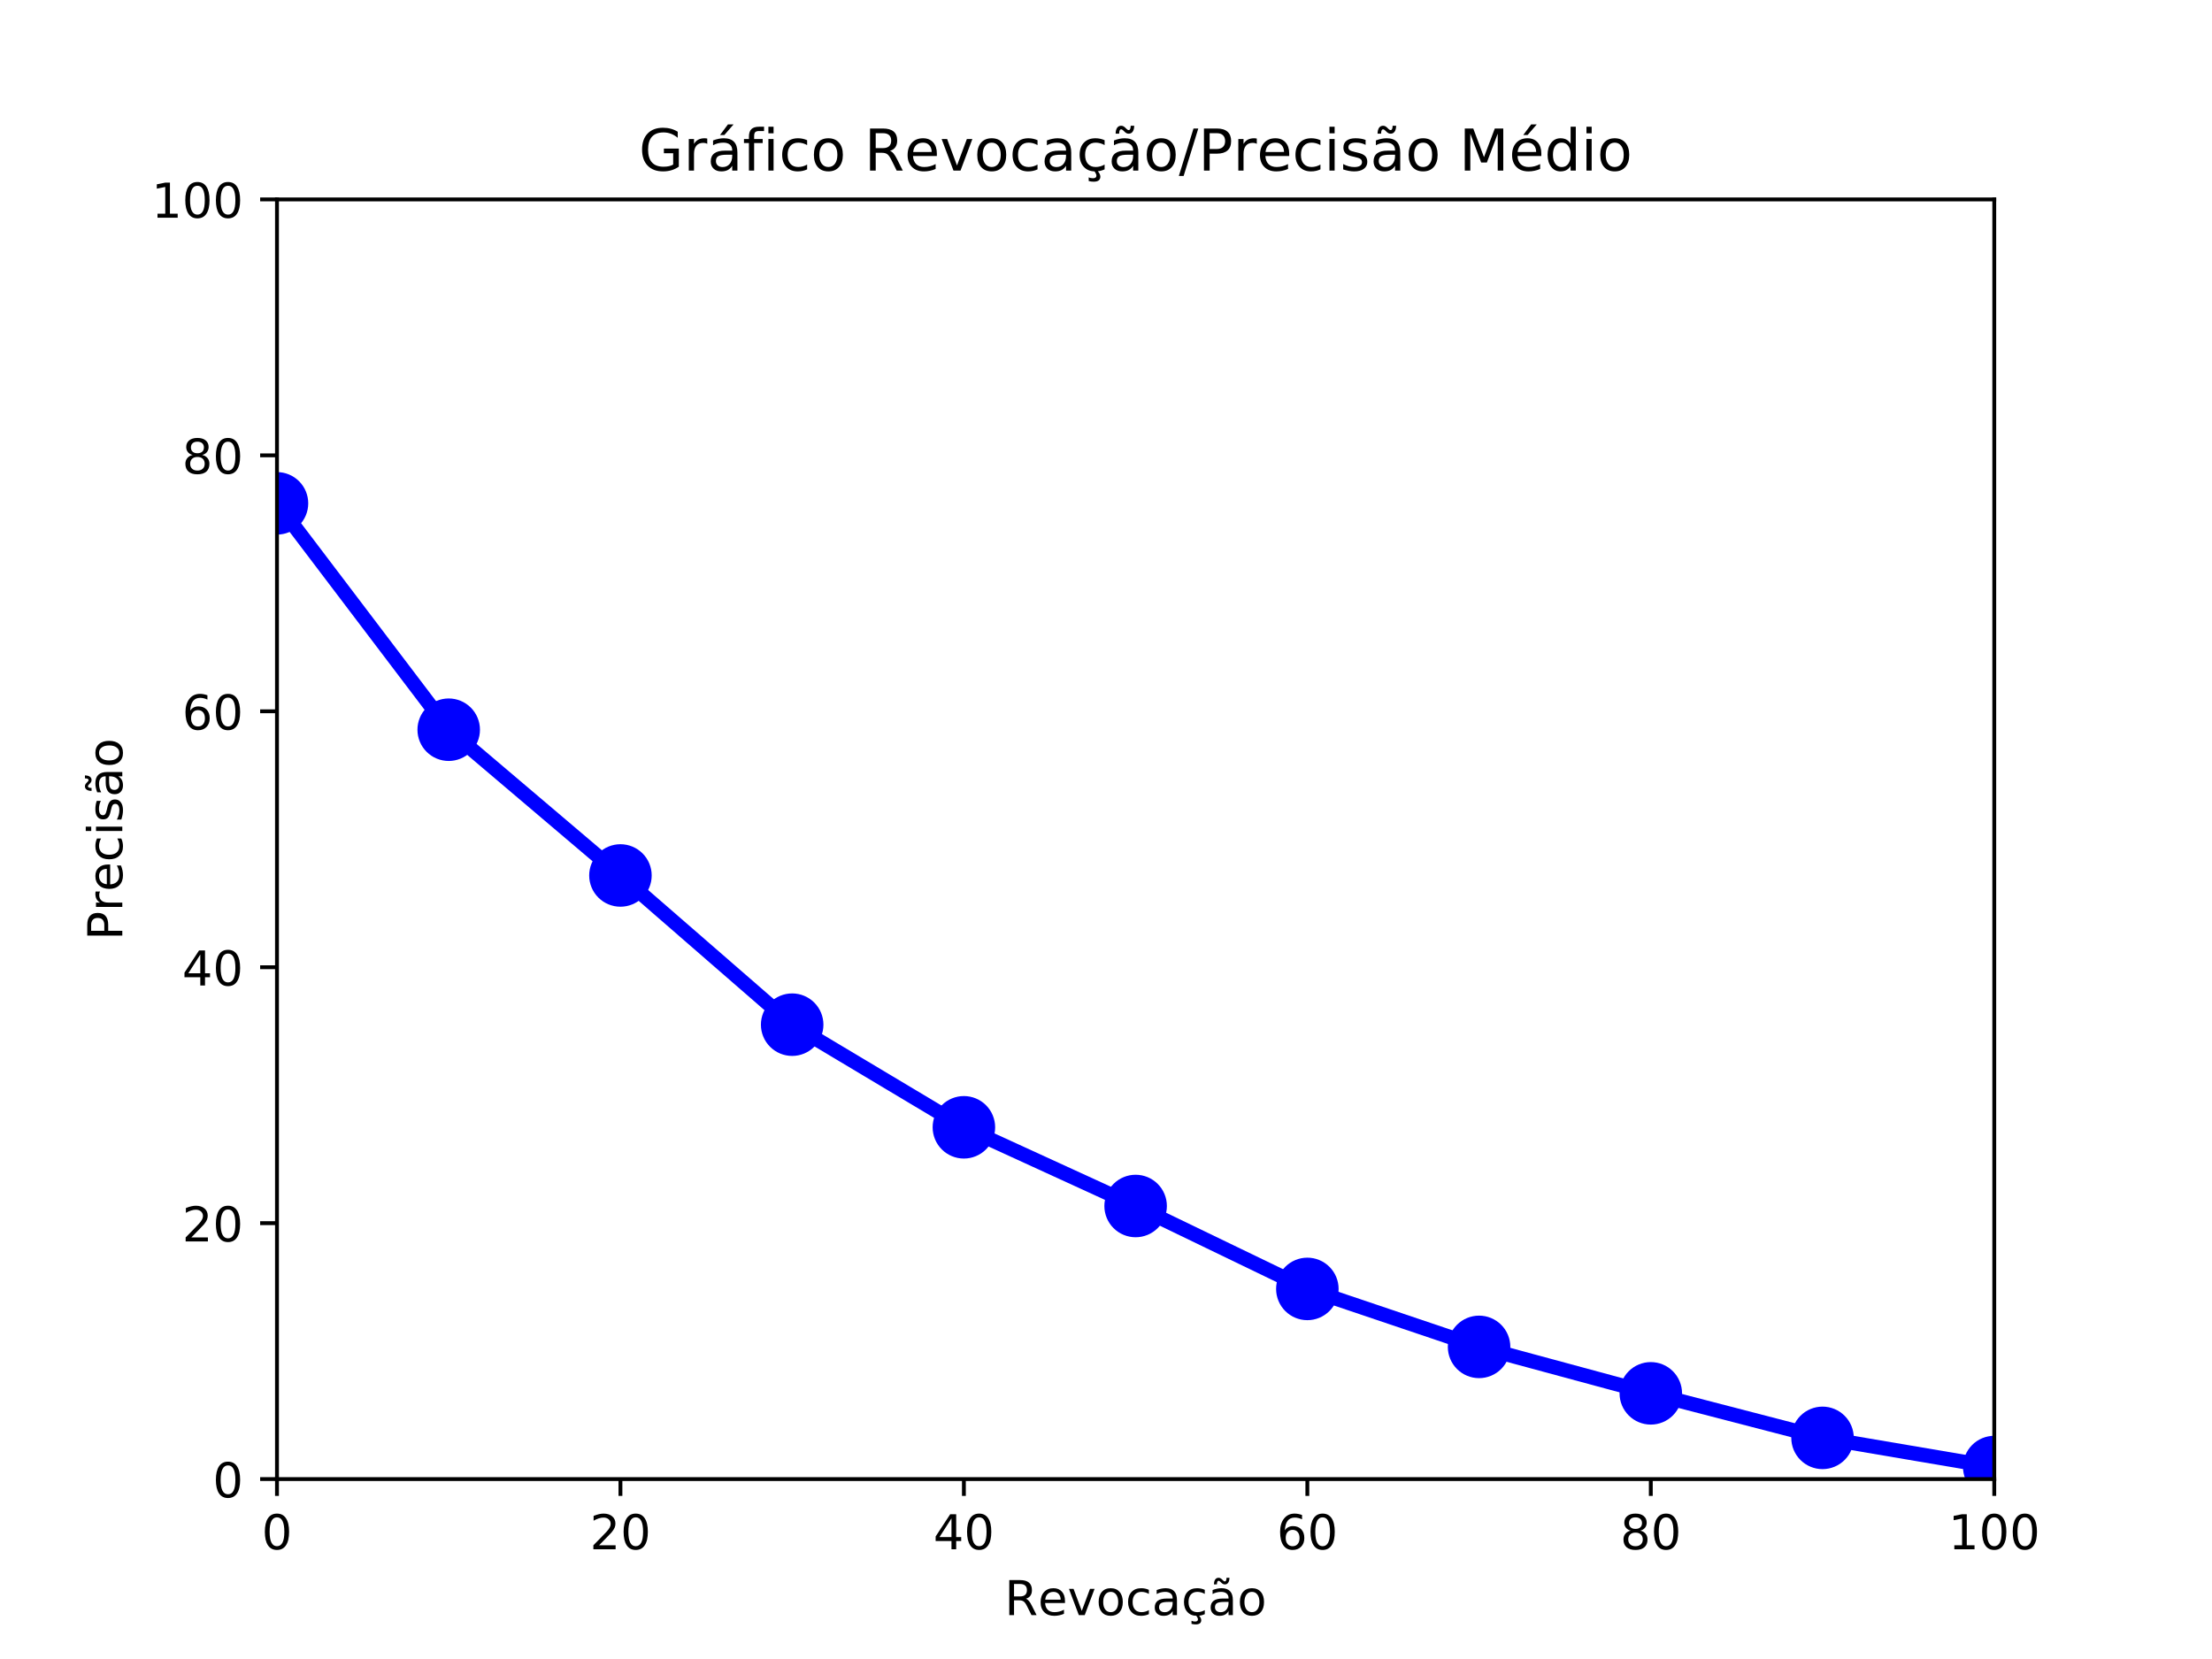
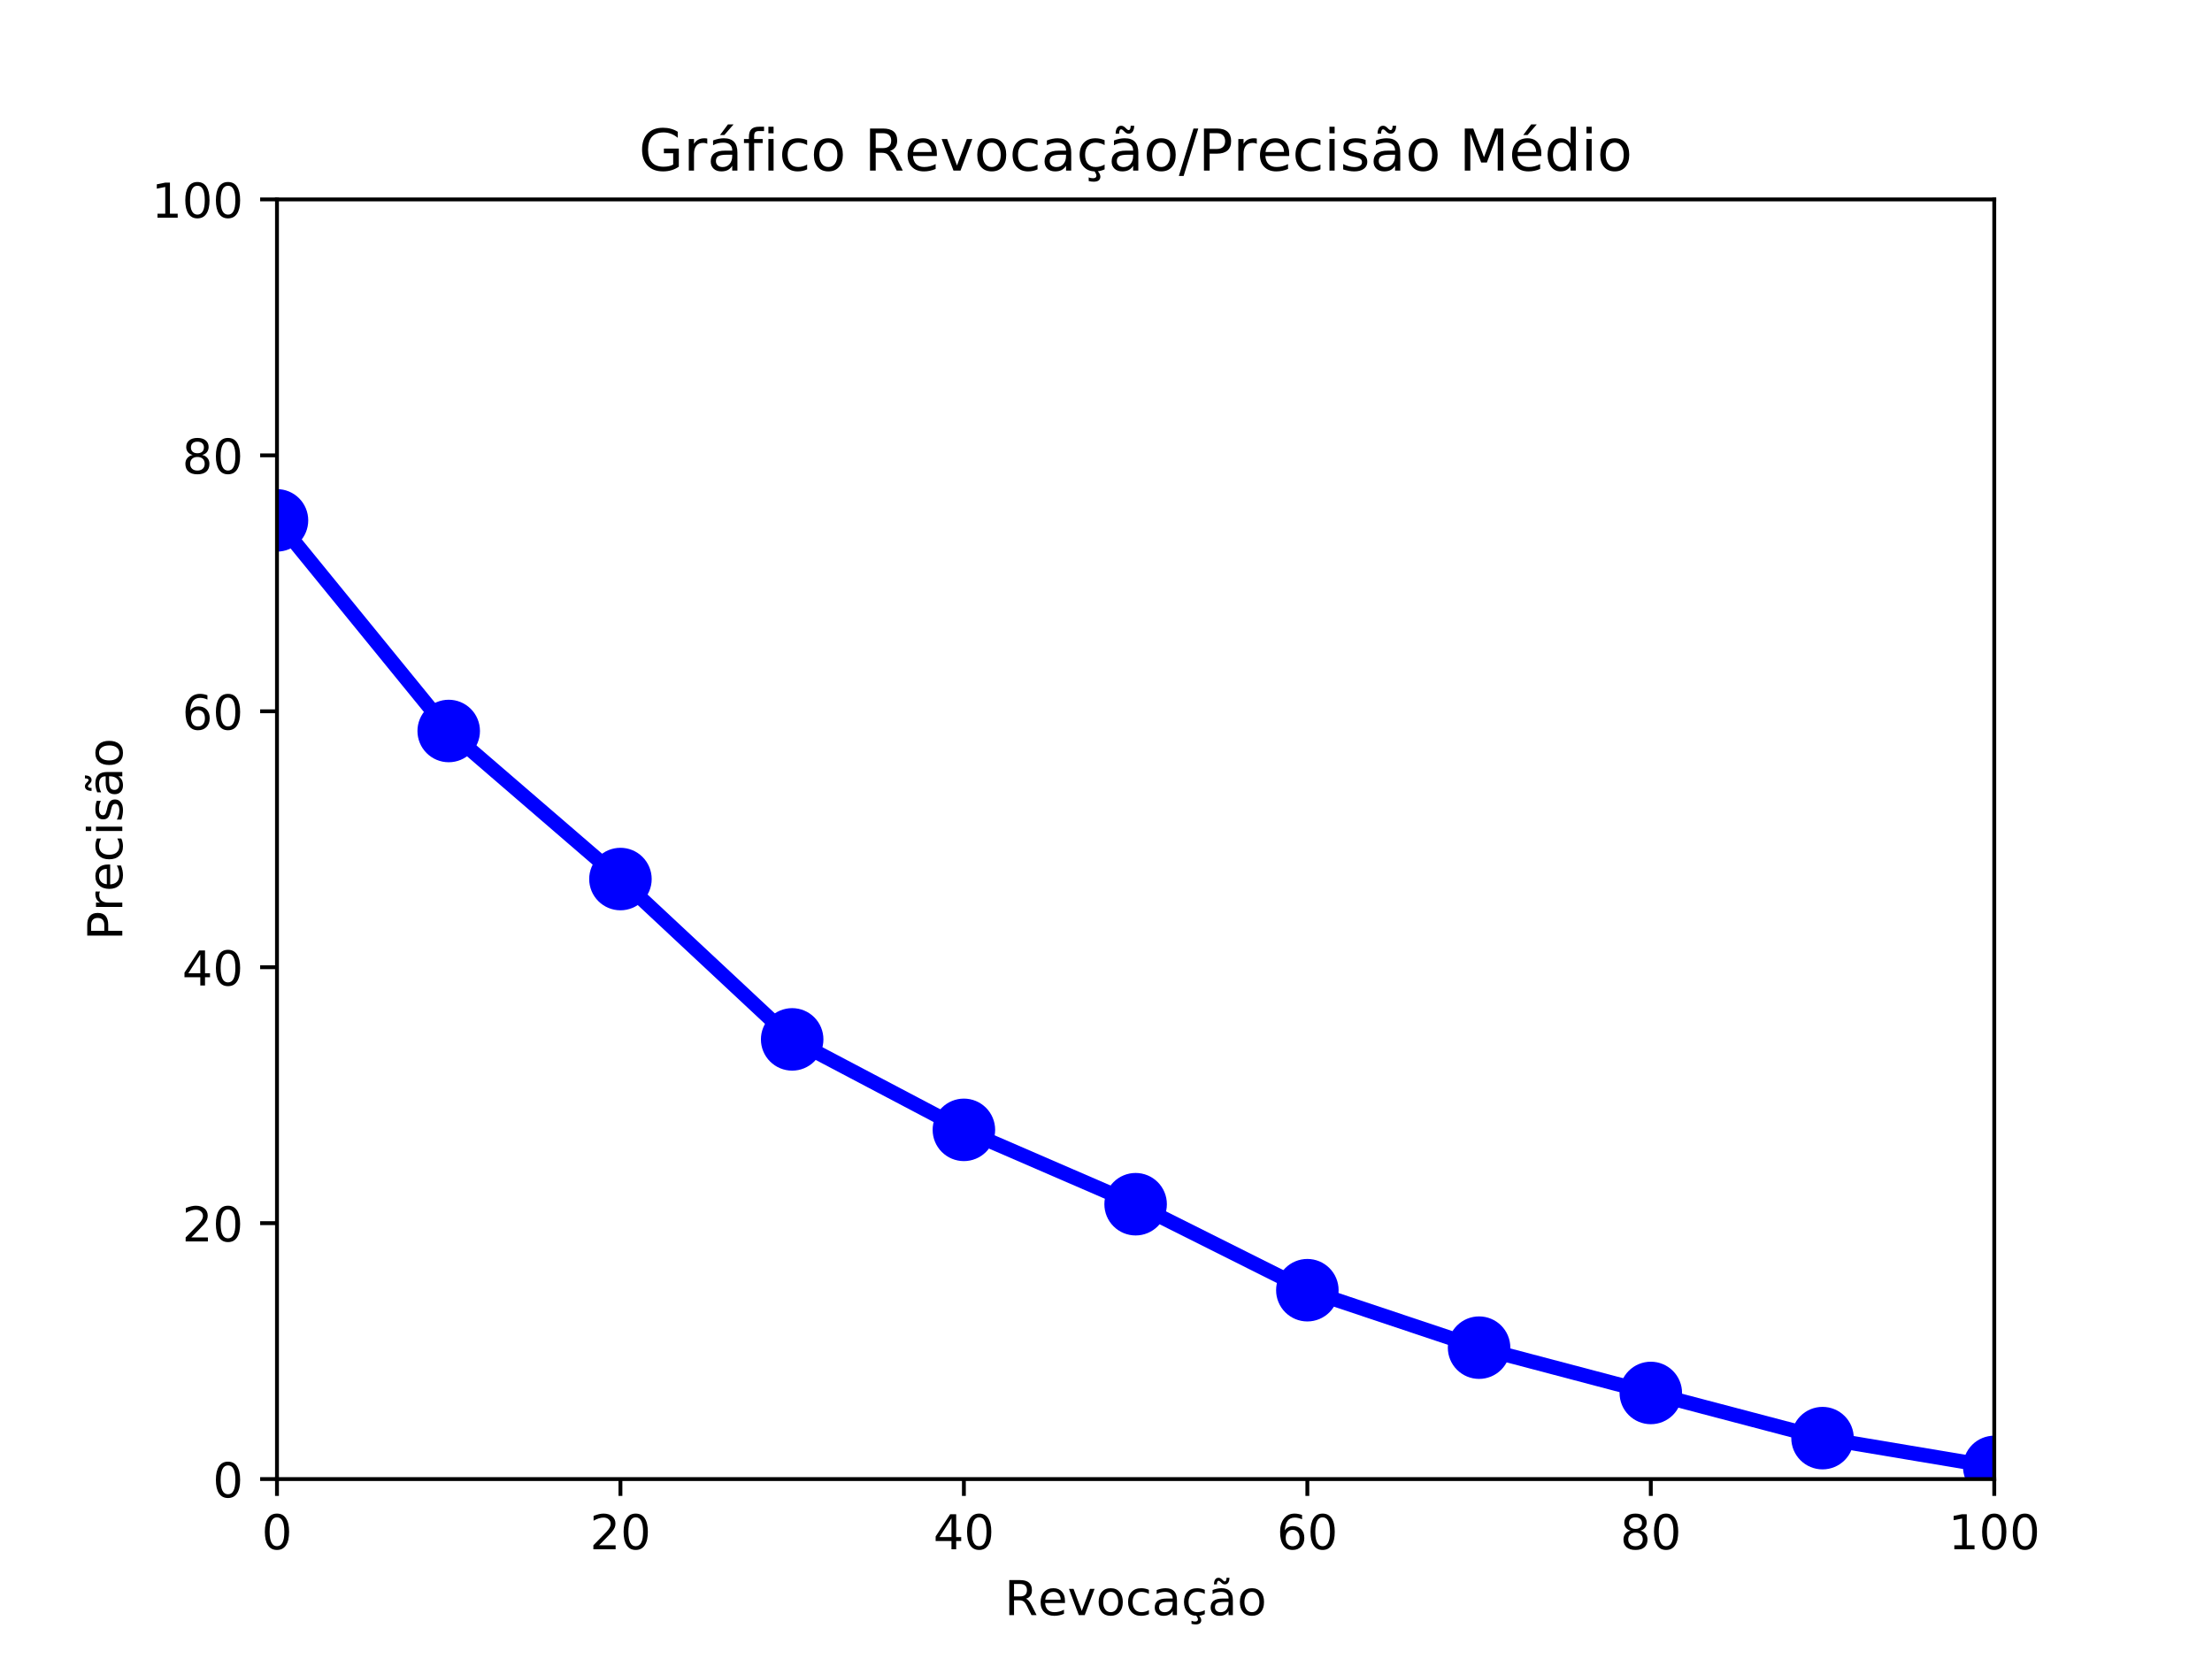
<svg xmlns="http://www.w3.org/2000/svg" xmlns:xlink="http://www.w3.org/1999/xlink" height="345pt" version="1.1" viewBox="0 0 460 345" width="460pt">
  <defs>
    <style type="text/css">
*{stroke-linecap:butt;stroke-linejoin:round;}
  </style>
  </defs>
  <g id="figure_1">
    <g id="patch_1">
      <path d="M 0 345.6  L 460.8 345.6  L 460.8 0  L 0 0  z " style="fill:#ffffff;" />
    </g>
    <g id="axes_1">
      <g id="patch_2">
        <path d="M 57.6 307.584  L 414.72 307.584  L 414.72 41.472  L 57.6 41.472  z " style="fill:#ffffff;" />
      </g>
      <g id="matplotlib.axis_1">
        <g id="xtick_1">
          <g id="line2d_1">
            <defs>
-               <path d="M 0 0  L 0 3.5  " id="md1a3d6a69c" style="stroke:#000000;stroke-width:0.8;" />
-             </defs>
-             <g>
-               <use style="stroke:#000000;stroke-width:0.8;" x="57.6" xlink:href="#md1a3d6a69c" y="307.584" />
+               <path d="M 0 0  L 0 3.5  " id="mf9179bd330" style="stroke:#000000;stroke-width:0.8;" />
+             </defs>
+             <g>
+               <use style="stroke:#000000;stroke-width:0.8;" x="57.6" xlink:href="#mf9179bd330" y="307.584" />
            </g>
          </g>
          <g id="text_1">
            <defs>
              <path d="M 31.781 66.406  Q 24.172 66.406 20.328 58.906  Q 16.5 51.422 16.5 36.375  Q 16.5 21.391 20.328 13.891  Q 24.172 6.391 31.781 6.391  Q 39.453 6.391 43.281 13.891  Q 47.125 21.391 47.125 36.375  Q 47.125 51.422 43.281 58.906  Q 39.453 66.406 31.781 66.406  z M 31.781 74.219  Q 44.047 74.219 50.516 64.516  Q 56.984 54.828 56.984 36.375  Q 56.984 17.969 50.516 8.266  Q 44.047 -1.422 31.781 -1.422  Q 19.531 -1.422 13.062 8.266  Q 6.594 17.969 6.594 36.375  Q 6.594 54.828 13.062 64.516  Q 19.531 74.219 31.781 74.219  z " id="DejaVuSans-30" />
            </defs>
            <g transform="translate(54.41875 322.1824)scale(0.1 -0.1)">
              <use xlink:href="#DejaVuSans-30" />
            </g>
          </g>
        </g>
        <g id="xtick_2">
          <g id="line2d_2">
            <g>
-               <use style="stroke:#000000;stroke-width:0.8;" x="129.024" xlink:href="#md1a3d6a69c" y="307.584" />
+               <use style="stroke:#000000;stroke-width:0.8;" x="129.024" xlink:href="#mf9179bd330" y="307.584" />
            </g>
          </g>
          <g id="text_2">
            <defs>
              <path d="M 19.188 8.297  L 53.609 8.297  L 53.609 0  L 7.328 0  L 7.328 8.297  Q 12.938 14.109 22.625 23.891  Q 32.328 33.688 34.812 36.531  Q 39.547 41.844 41.422 45.531  Q 43.312 49.219 43.312 52.781  Q 43.312 58.594 39.234 62.25  Q 35.156 65.922 28.609 65.922  Q 23.969 65.922 18.812 64.312  Q 13.672 62.703 7.812 59.422  L 7.812 69.391  Q 13.766 71.781 18.938 73  Q 24.125 74.219 28.422 74.219  Q 39.75 74.219 46.484 68.547  Q 53.219 62.891 53.219 53.422  Q 53.219 48.922 51.531 44.891  Q 49.859 40.875 45.406 35.406  Q 44.188 33.984 37.641 27.219  Q 31.109 20.453 19.188 8.297  z " id="DejaVuSans-32" />
            </defs>
            <g transform="translate(122.6615 322.1824)scale(0.1 -0.1)">
              <use xlink:href="#DejaVuSans-32" />
              <use x="63.623" xlink:href="#DejaVuSans-30" />
            </g>
          </g>
        </g>
        <g id="xtick_3">
          <g id="line2d_3">
            <g>
-               <use style="stroke:#000000;stroke-width:0.8;" x="200.448" xlink:href="#md1a3d6a69c" y="307.584" />
+               <use style="stroke:#000000;stroke-width:0.8;" x="200.448" xlink:href="#mf9179bd330" y="307.584" />
            </g>
          </g>
          <g id="text_3">
            <defs>
              <path d="M 37.797 64.312  L 12.891 25.391  L 37.797 25.391  z M 35.203 72.906  L 47.609 72.906  L 47.609 25.391  L 58.016 25.391  L 58.016 17.188  L 47.609 17.188  L 47.609 0  L 37.797 0  L 37.797 17.188  L 4.891 17.188  L 4.891 26.703  z " id="DejaVuSans-34" />
            </defs>
            <g transform="translate(194.0855 322.1824)scale(0.1 -0.1)">
              <use xlink:href="#DejaVuSans-34" />
              <use x="63.623" xlink:href="#DejaVuSans-30" />
            </g>
          </g>
        </g>
        <g id="xtick_4">
          <g id="line2d_4">
            <g>
-               <use style="stroke:#000000;stroke-width:0.8;" x="271.872" xlink:href="#md1a3d6a69c" y="307.584" />
+               <use style="stroke:#000000;stroke-width:0.8;" x="271.872" xlink:href="#mf9179bd330" y="307.584" />
            </g>
          </g>
          <g id="text_4">
            <defs>
              <path d="M 33.016 40.375  Q 26.375 40.375 22.484 35.828  Q 18.609 31.297 18.609 23.391  Q 18.609 15.531 22.484 10.953  Q 26.375 6.391 33.016 6.391  Q 39.656 6.391 43.531 10.953  Q 47.406 15.531 47.406 23.391  Q 47.406 31.297 43.531 35.828  Q 39.656 40.375 33.016 40.375  z M 52.594 71.297  L 52.594 62.312  Q 48.875 64.062 45.094 64.984  Q 41.312 65.922 37.594 65.922  Q 27.828 65.922 22.672 59.328  Q 17.531 52.734 16.797 39.406  Q 19.672 43.656 24.016 45.922  Q 28.375 48.188 33.594 48.188  Q 44.578 48.188 50.953 41.516  Q 57.328 34.859 57.328 23.391  Q 57.328 12.156 50.688 5.359  Q 44.047 -1.422 33.016 -1.422  Q 20.359 -1.422 13.672 8.266  Q 6.984 17.969 6.984 36.375  Q 6.984 53.656 15.188 63.938  Q 23.391 74.219 37.203 74.219  Q 40.922 74.219 44.703 73.484  Q 48.484 72.75 52.594 71.297  z " id="DejaVuSans-36" />
            </defs>
            <g transform="translate(265.5095 322.1824)scale(0.1 -0.1)">
              <use xlink:href="#DejaVuSans-36" />
              <use x="63.623" xlink:href="#DejaVuSans-30" />
            </g>
          </g>
        </g>
        <g id="xtick_5">
          <g id="line2d_5">
            <g>
-               <use style="stroke:#000000;stroke-width:0.8;" x="343.296" xlink:href="#md1a3d6a69c" y="307.584" />
+               <use style="stroke:#000000;stroke-width:0.8;" x="343.296" xlink:href="#mf9179bd330" y="307.584" />
            </g>
          </g>
          <g id="text_5">
            <defs>
              <path d="M 31.781 34.625  Q 24.75 34.625 20.719 30.859  Q 16.703 27.094 16.703 20.516  Q 16.703 13.922 20.719 10.156  Q 24.75 6.391 31.781 6.391  Q 38.812 6.391 42.859 10.172  Q 46.922 13.969 46.922 20.516  Q 46.922 27.094 42.891 30.859  Q 38.875 34.625 31.781 34.625  z M 21.922 38.812  Q 15.578 40.375 12.031 44.719  Q 8.5 49.078 8.5 55.328  Q 8.5 64.062 14.719 69.141  Q 20.953 74.219 31.781 74.219  Q 42.672 74.219 48.875 69.141  Q 55.078 64.062 55.078 55.328  Q 55.078 49.078 51.531 44.719  Q 48 40.375 41.703 38.812  Q 48.828 37.156 52.797 32.312  Q 56.781 27.484 56.781 20.516  Q 56.781 9.906 50.312 4.234  Q 43.844 -1.422 31.781 -1.422  Q 19.734 -1.422 13.25 4.234  Q 6.781 9.906 6.781 20.516  Q 6.781 27.484 10.781 32.312  Q 14.797 37.156 21.922 38.812  z M 18.312 54.391  Q 18.312 48.734 21.844 45.562  Q 25.391 42.391 31.781 42.391  Q 38.141 42.391 41.719 45.562  Q 45.312 48.734 45.312 54.391  Q 45.312 60.062 41.719 63.234  Q 38.141 66.406 31.781 66.406  Q 25.391 66.406 21.844 63.234  Q 18.312 60.062 18.312 54.391  z " id="DejaVuSans-38" />
            </defs>
            <g transform="translate(336.9335 322.1824)scale(0.1 -0.1)">
              <use xlink:href="#DejaVuSans-38" />
              <use x="63.623" xlink:href="#DejaVuSans-30" />
            </g>
          </g>
        </g>
        <g id="xtick_6">
          <g id="line2d_6">
            <g>
-               <use style="stroke:#000000;stroke-width:0.8;" x="414.72" xlink:href="#md1a3d6a69c" y="307.584" />
+               <use style="stroke:#000000;stroke-width:0.8;" x="414.72" xlink:href="#mf9179bd330" y="307.584" />
            </g>
          </g>
          <g id="text_6">
            <defs>
              <path d="M 12.406 8.297  L 28.516 8.297  L 28.516 63.922  L 10.984 60.406  L 10.984 69.391  L 28.422 72.906  L 38.281 72.906  L 38.281 8.297  L 54.391 8.297  L 54.391 0  L 12.406 0  z " id="DejaVuSans-31" />
            </defs>
            <g transform="translate(405.1762 322.1824)scale(0.1 -0.1)">
              <use xlink:href="#DejaVuSans-31" />
              <use x="63.623" xlink:href="#DejaVuSans-30" />
              <use x="127.246" xlink:href="#DejaVuSans-30" />
            </g>
          </g>
        </g>
        <g id="text_7">
          <defs>
            <path d="M 44.391 34.188  Q 47.562 33.109 50.562 29.594  Q 53.562 26.078 56.594 19.922  L 66.609 0  L 56 0  L 46.688 18.703  Q 43.062 26.031 39.672 28.422  Q 36.281 30.812 30.422 30.812  L 19.672 30.812  L 19.672 0  L 9.812 0  L 9.812 72.906  L 32.078 72.906  Q 44.578 72.906 50.734 67.672  Q 56.891 62.453 56.891 51.906  Q 56.891 45.016 53.688 40.469  Q 50.484 35.938 44.391 34.188  z M 19.672 64.797  L 19.672 38.922  L 32.078 38.922  Q 39.203 38.922 42.844 42.219  Q 46.484 45.516 46.484 51.906  Q 46.484 58.297 42.844 61.547  Q 39.203 64.797 32.078 64.797  z " id="DejaVuSans-52" />
            <path d="M 56.203 29.594  L 56.203 25.203  L 14.891 25.203  Q 15.484 15.922 20.484 11.062  Q 25.484 6.203 34.422 6.203  Q 39.594 6.203 44.453 7.469  Q 49.312 8.734 54.109 11.281  L 54.109 2.781  Q 49.266 0.734 44.188 -0.344  Q 39.109 -1.422 33.891 -1.422  Q 20.797 -1.422 13.156 6.188  Q 5.516 13.812 5.516 26.812  Q 5.516 40.234 12.766 48.109  Q 20.016 56 32.328 56  Q 43.359 56 49.781 48.891  Q 56.203 41.797 56.203 29.594  z M 47.219 32.234  Q 47.125 39.594 43.094 43.984  Q 39.062 48.391 32.422 48.391  Q 24.906 48.391 20.391 44.141  Q 15.875 39.891 15.188 32.172  z " id="DejaVuSans-65" />
            <path d="M 2.984 54.688  L 12.5 54.688  L 29.594 8.797  L 46.688 54.688  L 56.203 54.688  L 35.688 0  L 23.484 0  z " id="DejaVuSans-76" />
            <path d="M 30.609 48.391  Q 23.391 48.391 19.188 42.75  Q 14.984 37.109 14.984 27.297  Q 14.984 17.484 19.156 11.844  Q 23.344 6.203 30.609 6.203  Q 37.797 6.203 41.984 11.859  Q 46.188 17.531 46.188 27.297  Q 46.188 37.016 41.984 42.703  Q 37.797 48.391 30.609 48.391  z M 30.609 56  Q 42.328 56 49.016 48.375  Q 55.719 40.766 55.719 27.297  Q 55.719 13.875 49.016 6.219  Q 42.328 -1.422 30.609 -1.422  Q 18.844 -1.422 12.172 6.219  Q 5.516 13.875 5.516 27.297  Q 5.516 40.766 12.172 48.375  Q 18.844 56 30.609 56  z " id="DejaVuSans-6f" />
            <path d="M 48.781 52.594  L 48.781 44.188  Q 44.969 46.297 41.141 47.344  Q 37.312 48.391 33.406 48.391  Q 24.656 48.391 19.812 42.844  Q 14.984 37.312 14.984 27.297  Q 14.984 17.281 19.812 11.734  Q 24.656 6.203 33.406 6.203  Q 37.312 6.203 41.141 7.25  Q 44.969 8.297 48.781 10.406  L 48.781 2.094  Q 45.016 0.344 40.984 -0.531  Q 36.969 -1.422 32.422 -1.422  Q 20.062 -1.422 12.781 6.344  Q 5.516 14.109 5.516 27.297  Q 5.516 40.672 12.859 48.328  Q 20.219 56 33.016 56  Q 37.156 56 41.109 55.141  Q 45.062 54.297 48.781 52.594  z " id="DejaVuSans-63" />
            <path d="M 34.281 27.484  Q 23.391 27.484 19.188 25  Q 14.984 22.516 14.984 16.5  Q 14.984 11.719 18.141 8.906  Q 21.297 6.109 26.703 6.109  Q 34.188 6.109 38.703 11.406  Q 43.219 16.703 43.219 25.484  L 43.219 27.484  z M 52.203 31.203  L 52.203 0  L 43.219 0  L 43.219 8.297  Q 40.141 3.328 35.547 0.953  Q 30.953 -1.422 24.312 -1.422  Q 15.922 -1.422 10.953 3.297  Q 6 8.016 6 15.922  Q 6 25.141 12.172 29.828  Q 18.359 34.516 30.609 34.516  L 43.219 34.516  L 43.219 35.406  Q 43.219 41.609 39.141 45  Q 35.062 48.391 27.688 48.391  Q 23 48.391 18.547 47.266  Q 14.109 46.141 10.016 43.891  L 10.016 52.203  Q 14.938 54.109 19.578 55.047  Q 24.219 56 28.609 56  Q 40.484 56 46.344 49.844  Q 52.203 43.703 52.203 31.203  z " id="DejaVuSans-61" />
            <path d="M 48.781 52.594  L 48.781 44.188  Q 44.969 46.297 41.141 47.344  Q 37.312 48.391 33.406 48.391  Q 24.656 48.391 19.812 42.844  Q 14.984 37.312 14.984 27.297  Q 14.984 17.281 19.812 11.734  Q 24.656 6.203 33.406 6.203  Q 37.312 6.203 41.141 7.25  Q 44.969 8.297 48.781 10.406  L 48.781 2.094  Q 45.016 0.344 40.984 -0.531  Q 36.969 -1.422 32.422 -1.422  Q 20.062 -1.422 12.781 6.344  Q 5.516 14.109 5.516 27.297  Q 5.516 40.672 12.859 48.328  Q 20.219 56 33.016 56  Q 37.156 56 41.109 55.141  Q 45.062 54.297 48.781 52.594  z M 36.109 0  Q 38.781 -3.031 40.094 -5.594  Q 41.422 -8.156 41.422 -10.5  Q 41.422 -14.844 38.484 -17.062  Q 35.562 -19.281 29.797 -19.281  Q 27.562 -19.281 25.438 -18.984  Q 23.312 -18.703 21.203 -18.109  L 21.203 -11.719  Q 22.875 -12.547 24.672 -12.906  Q 26.484 -13.281 28.781 -13.281  Q 31.656 -13.281 33.125 -12.109  Q 34.594 -10.938 34.594 -8.688  Q 34.594 -7.234 33.531 -5.109  Q 32.484 -2.984 30.297 0  z " id="DejaVuSans-e7" />
            <path d="M 34.281 27.484  Q 23.391 27.484 19.188 25  Q 14.984 22.516 14.984 16.5  Q 14.984 11.719 18.141 8.906  Q 21.297 6.109 26.703 6.109  Q 34.188 6.109 38.703 11.406  Q 43.219 16.703 43.219 25.484  L 43.219 27.484  z M 52.203 31.203  L 52.203 0  L 43.219 0  L 43.219 8.297  Q 40.141 3.328 35.547 0.953  Q 30.953 -1.422 24.312 -1.422  Q 15.922 -1.422 10.953 3.297  Q 6 8.016 6 15.922  Q 6 25.141 12.172 29.828  Q 18.359 34.516 30.609 34.516  L 43.219 34.516  L 43.219 35.406  Q 43.219 41.609 39.141 45  Q 35.062 48.391 27.688 48.391  Q 23 48.391 18.547 47.266  Q 14.109 46.141 10.016 43.891  L 10.016 52.203  Q 14.938 54.109 19.578 55.047  Q 24.219 56 28.609 56  Q 40.484 56 46.344 49.844  Q 52.203 43.703 52.203 31.203  z M 28.812 66.891  L 26.016 69.578  Q 24.953 70.562 24.141 71.016  Q 23.344 71.484 22.703 71.484  Q 20.844 71.484 19.969 69.703  Q 19.094 67.922 18.984 63.922  L 12.891 63.922  Q 12.984 70.516 15.469 74.094  Q 17.969 77.688 22.406 77.688  Q 24.266 77.688 25.828 77  Q 27.391 76.312 29.203 74.703  L 31.984 72.016  Q 33.047 71.047 33.859 70.578  Q 34.672 70.125 35.297 70.125  Q 37.156 70.125 38.031 71.906  Q 38.906 73.688 39.016 77.688  L 45.109 77.688  Q 45.016 71.094 42.516 67.5  Q 40.031 63.922 35.594 63.922  Q 33.734 63.922 32.172 64.594  Q 30.609 65.281 28.812 66.891  z " id="DejaVuSans-e3" />
          </defs>
          <g transform="translate(208.9077 335.8793)scale(0.1 -0.1)">
            <use xlink:href="#DejaVuSans-52" />
            <use x="69.42" xlink:href="#DejaVuSans-65" />
            <use x="130.943" xlink:href="#DejaVuSans-76" />
            <use x="190.123" xlink:href="#DejaVuSans-6f" />
            <use x="251.305" xlink:href="#DejaVuSans-63" />
            <use x="306.285" xlink:href="#DejaVuSans-61" />
            <use x="367.564" xlink:href="#DejaVuSans-e7" />
            <use x="422.545" xlink:href="#DejaVuSans-e3" />
            <use x="483.824" xlink:href="#DejaVuSans-6f" />
          </g>
        </g>
      </g>
      <g id="matplotlib.axis_2">
        <g id="ytick_1">
          <g id="line2d_7">
            <defs>
-               <path d="M 0 0  L -3.5 0  " id="m872adf5750" style="stroke:#000000;stroke-width:0.8;" />
-             </defs>
-             <g>
-               <use style="stroke:#000000;stroke-width:0.8;" x="57.6" xlink:href="#m872adf5750" y="307.584" />
+               <path d="M 0 0  L -3.5 0  " id="m49558d29fd" style="stroke:#000000;stroke-width:0.8;" />
+             </defs>
+             <g>
+               <use style="stroke:#000000;stroke-width:0.8;" x="57.6" xlink:href="#m49558d29fd" y="307.584" />
            </g>
          </g>
          <g id="text_8">
            <g transform="translate(44.2375 311.3832)scale(0.1 -0.1)">
              <use xlink:href="#DejaVuSans-30" />
            </g>
          </g>
        </g>
        <g id="ytick_2">
          <g id="line2d_8">
            <g>
-               <use style="stroke:#000000;stroke-width:0.8;" x="57.6" xlink:href="#m872adf5750" y="254.362" />
+               <use style="stroke:#000000;stroke-width:0.8;" x="57.6" xlink:href="#m49558d29fd" y="254.362" />
            </g>
          </g>
          <g id="text_9">
            <g transform="translate(37.875 258.1608)scale(0.1 -0.1)">
              <use xlink:href="#DejaVuSans-32" />
              <use x="63.623" xlink:href="#DejaVuSans-30" />
            </g>
          </g>
        </g>
        <g id="ytick_3">
          <g id="line2d_9">
            <g>
-               <use style="stroke:#000000;stroke-width:0.8;" x="57.6" xlink:href="#m872adf5750" y="201.139" />
+               <use style="stroke:#000000;stroke-width:0.8;" x="57.6" xlink:href="#m49558d29fd" y="201.139" />
            </g>
          </g>
          <g id="text_10">
            <g transform="translate(37.875 204.9384)scale(0.1 -0.1)">
              <use xlink:href="#DejaVuSans-34" />
              <use x="63.623" xlink:href="#DejaVuSans-30" />
            </g>
          </g>
        </g>
        <g id="ytick_4">
          <g id="line2d_10">
            <g>
-               <use style="stroke:#000000;stroke-width:0.8;" x="57.6" xlink:href="#m872adf5750" y="147.917" />
+               <use style="stroke:#000000;stroke-width:0.8;" x="57.6" xlink:href="#m49558d29fd" y="147.917" />
            </g>
          </g>
          <g id="text_11">
            <g transform="translate(37.875 151.716)scale(0.1 -0.1)">
              <use xlink:href="#DejaVuSans-36" />
              <use x="63.623" xlink:href="#DejaVuSans-30" />
            </g>
          </g>
        </g>
        <g id="ytick_5">
          <g id="line2d_11">
            <g>
-               <use style="stroke:#000000;stroke-width:0.8;" x="57.6" xlink:href="#m872adf5750" y="94.694" />
+               <use style="stroke:#000000;stroke-width:0.8;" x="57.6" xlink:href="#m49558d29fd" y="94.694" />
            </g>
          </g>
          <g id="text_12">
            <g transform="translate(37.875 98.49362)scale(0.1 -0.1)">
              <use xlink:href="#DejaVuSans-38" />
              <use x="63.623" xlink:href="#DejaVuSans-30" />
            </g>
          </g>
        </g>
        <g id="ytick_6">
          <g id="line2d_12">
            <g>
-               <use style="stroke:#000000;stroke-width:0.8;" x="57.6" xlink:href="#m872adf5750" y="41.472" />
+               <use style="stroke:#000000;stroke-width:0.8;" x="57.6" xlink:href="#m49558d29fd" y="41.472" />
            </g>
          </g>
          <g id="text_13">
            <g transform="translate(31.5125 45.27122)scale(0.1 -0.1)">
              <use xlink:href="#DejaVuSans-31" />
              <use x="63.623" xlink:href="#DejaVuSans-30" />
              <use x="127.246" xlink:href="#DejaVuSans-30" />
            </g>
          </g>
        </g>
        <g id="text_14">
          <defs>
            <path d="M 19.672 64.797  L 19.672 37.406  L 32.078 37.406  Q 38.969 37.406 42.719 40.969  Q 46.484 44.531 46.484 51.125  Q 46.484 57.672 42.719 61.234  Q 38.969 64.797 32.078 64.797  z M 9.812 72.906  L 32.078 72.906  Q 44.344 72.906 50.609 67.359  Q 56.891 61.812 56.891 51.125  Q 56.891 40.328 50.609 34.812  Q 44.344 29.297 32.078 29.297  L 19.672 29.297  L 19.672 0  L 9.812 0  z " id="DejaVuSans-50" />
            <path d="M 41.109 46.297  Q 39.594 47.172 37.812 47.578  Q 36.031 48 33.891 48  Q 26.266 48 22.188 43.047  Q 18.109 38.094 18.109 28.812  L 18.109 0  L 9.078 0  L 9.078 54.688  L 18.109 54.688  L 18.109 46.188  Q 20.953 51.172 25.484 53.578  Q 30.031 56 36.531 56  Q 37.453 56 38.578 55.875  Q 39.703 55.766 41.062 55.516  z " id="DejaVuSans-72" />
            <path d="M 9.422 54.688  L 18.406 54.688  L 18.406 0  L 9.422 0  z M 9.422 75.984  L 18.406 75.984  L 18.406 64.594  L 9.422 64.594  z " id="DejaVuSans-69" />
            <path d="M 44.281 53.078  L 44.281 44.578  Q 40.484 46.531 36.375 47.5  Q 32.281 48.484 27.875 48.484  Q 21.188 48.484 17.844 46.438  Q 14.5 44.391 14.5 40.281  Q 14.5 37.156 16.891 35.375  Q 19.281 33.594 26.516 31.984  L 29.594 31.297  Q 39.156 29.25 43.188 25.516  Q 47.219 21.781 47.219 15.094  Q 47.219 7.469 41.188 3.016  Q 35.156 -1.422 24.609 -1.422  Q 20.219 -1.422 15.453 -0.562  Q 10.688 0.297 5.422 2  L 5.422 11.281  Q 10.406 8.688 15.234 7.391  Q 20.062 6.109 24.812 6.109  Q 31.156 6.109 34.562 8.281  Q 37.984 10.453 37.984 14.406  Q 37.984 18.062 35.516 20.016  Q 33.062 21.969 24.703 23.781  L 21.578 24.516  Q 13.234 26.266 9.516 29.906  Q 5.812 33.547 5.812 39.891  Q 5.812 47.609 11.281 51.797  Q 16.75 56 26.812 56  Q 31.781 56 36.172 55.266  Q 40.578 54.547 44.281 53.078  z " id="DejaVuSans-73" />
          </defs>
          <g transform="translate(25.43281 195.5389)rotate(-90)scale(0.1 -0.1)">
            <use xlink:href="#DejaVuSans-50" />
            <use x="60.287" xlink:href="#DejaVuSans-72" />
            <use x="101.369" xlink:href="#DejaVuSans-65" />
            <use x="162.893" xlink:href="#DejaVuSans-63" />
            <use x="217.873" xlink:href="#DejaVuSans-69" />
            <use x="245.656" xlink:href="#DejaVuSans-73" />
            <use x="297.756" xlink:href="#DejaVuSans-e3" />
            <use x="359.035" xlink:href="#DejaVuSans-6f" />
          </g>
        </g>
      </g>
      <g id="line2d_13">
-         <path clip-path="url(#pe685277b98)" d="M 57.6 104.674  L 93.312 151.749  L 129.024 182.059  L 164.736 213.088  L 200.448 234.43  L 236.16 250.796  L 271.872 268.04  L 307.584 280.095  L 343.296 289.754  L 379.008 299.015  L 414.72 305.083  " style="fill:none;stroke:#0000ff;stroke-linecap:square;stroke-width:3;" />
+         <path clip-path="url(#padebef37b1)" d="M 57.6 108.213  L 93.312 152.015  L 129.024 182.804  L 164.736 216.148  L 200.448 234.962  L 236.16 250.423  L 271.872 268.306  L 307.584 280.254  L 343.296 289.675  L 379.008 299.068  L 414.72 305.056  " style="fill:none;stroke:#0000ff;stroke-linecap:square;stroke-width:3;" />
        <defs>
-           <path d="M 0 3  C 0.796 3 1.559 2.684 2.121 2.121  C 2.684 1.559 3 0.796 3 0  C 3 -0.796 2.684 -1.559 2.121 -2.121  C 1.559 -2.684 0.796 -3 0 -3  C -0.796 -3 -1.559 -2.684 -2.121 -2.121  C -2.684 -1.559 -3 -0.796 -3 0  C -3 0.796 -2.684 1.559 -2.121 2.121  C -1.559 2.684 -0.796 3 0 3  z " id="m73d61244de" style="stroke:#0000ff;stroke-width:7;" />
+           <path d="M 0 3  C 0.796 3 1.559 2.684 2.121 2.121  C 2.684 1.559 3 0.796 3 0  C 3 -0.796 2.684 -1.559 2.121 -2.121  C 1.559 -2.684 0.796 -3 0 -3  C -0.796 -3 -1.559 -2.684 -2.121 -2.121  C -2.684 -1.559 -3 -0.796 -3 0  C -3 0.796 -2.684 1.559 -2.121 2.121  C -1.559 2.684 -0.796 3 0 3  z " id="m7d5f268c97" style="stroke:#0000ff;stroke-width:7;" />
        </defs>
-         <g clip-path="url(#pe685277b98)">
-           <use style="fill:#0000ff;stroke:#0000ff;stroke-width:7;" x="57.6" xlink:href="#m73d61244de" y="104.674" />
-           <use style="fill:#0000ff;stroke:#0000ff;stroke-width:7;" x="93.312" xlink:href="#m73d61244de" y="151.749" />
-           <use style="fill:#0000ff;stroke:#0000ff;stroke-width:7;" x="129.024" xlink:href="#m73d61244de" y="182.059" />
-           <use style="fill:#0000ff;stroke:#0000ff;stroke-width:7;" x="164.736" xlink:href="#m73d61244de" y="213.088" />
-           <use style="fill:#0000ff;stroke:#0000ff;stroke-width:7;" x="200.448" xlink:href="#m73d61244de" y="234.43" />
-           <use style="fill:#0000ff;stroke:#0000ff;stroke-width:7;" x="236.16" xlink:href="#m73d61244de" y="250.796" />
-           <use style="fill:#0000ff;stroke:#0000ff;stroke-width:7;" x="271.872" xlink:href="#m73d61244de" y="268.04" />
-           <use style="fill:#0000ff;stroke:#0000ff;stroke-width:7;" x="307.584" xlink:href="#m73d61244de" y="280.095" />
-           <use style="fill:#0000ff;stroke:#0000ff;stroke-width:7;" x="343.296" xlink:href="#m73d61244de" y="289.754" />
-           <use style="fill:#0000ff;stroke:#0000ff;stroke-width:7;" x="379.008" xlink:href="#m73d61244de" y="299.015" />
-           <use style="fill:#0000ff;stroke:#0000ff;stroke-width:7;" x="414.72" xlink:href="#m73d61244de" y="305.083" />
+         <g clip-path="url(#padebef37b1)">
+           <use style="fill:#0000ff;stroke:#0000ff;stroke-width:7;" x="57.6" xlink:href="#m7d5f268c97" y="108.213" />
+           <use style="fill:#0000ff;stroke:#0000ff;stroke-width:7;" x="93.312" xlink:href="#m7d5f268c97" y="152.015" />
+           <use style="fill:#0000ff;stroke:#0000ff;stroke-width:7;" x="129.024" xlink:href="#m7d5f268c97" y="182.804" />
+           <use style="fill:#0000ff;stroke:#0000ff;stroke-width:7;" x="164.736" xlink:href="#m7d5f268c97" y="216.148" />
+           <use style="fill:#0000ff;stroke:#0000ff;stroke-width:7;" x="200.448" xlink:href="#m7d5f268c97" y="234.962" />
+           <use style="fill:#0000ff;stroke:#0000ff;stroke-width:7;" x="236.16" xlink:href="#m7d5f268c97" y="250.423" />
+           <use style="fill:#0000ff;stroke:#0000ff;stroke-width:7;" x="271.872" xlink:href="#m7d5f268c97" y="268.306" />
+           <use style="fill:#0000ff;stroke:#0000ff;stroke-width:7;" x="307.584" xlink:href="#m7d5f268c97" y="280.254" />
+           <use style="fill:#0000ff;stroke:#0000ff;stroke-width:7;" x="343.296" xlink:href="#m7d5f268c97" y="289.675" />
+           <use style="fill:#0000ff;stroke:#0000ff;stroke-width:7;" x="379.008" xlink:href="#m7d5f268c97" y="299.068" />
+           <use style="fill:#0000ff;stroke:#0000ff;stroke-width:7;" x="414.72" xlink:href="#m7d5f268c97" y="305.056" />
        </g>
      </g>
      <g id="patch_3">
        <path d="M 57.6 307.584  L 57.6 41.472  " style="fill:none;stroke:#000000;stroke-linecap:square;stroke-linejoin:miter;stroke-width:0.8;" />
      </g>
      <g id="patch_4">
        <path d="M 414.72 307.584  L 414.72 41.472  " style="fill:none;stroke:#000000;stroke-linecap:square;stroke-linejoin:miter;stroke-width:0.8;" />
      </g>
      <g id="patch_5">
        <path d="M 57.6 307.584  L 414.72 307.584  " style="fill:none;stroke:#000000;stroke-linecap:square;stroke-linejoin:miter;stroke-width:0.8;" />
      </g>
      <g id="patch_6">
        <path d="M 57.6 41.472  L 414.72 41.472  " style="fill:none;stroke:#000000;stroke-linecap:square;stroke-linejoin:miter;stroke-width:0.8;" />
      </g>
      <g id="text_15">
        <defs>
          <path d="M 59.516 10.406  L 59.516 29.984  L 43.406 29.984  L 43.406 38.094  L 69.281 38.094  L 69.281 6.781  Q 63.578 2.734 56.688 0.656  Q 49.812 -1.422 42 -1.422  Q 24.906 -1.422 15.25 8.562  Q 5.609 18.562 5.609 36.375  Q 5.609 54.25 15.25 64.234  Q 24.906 74.219 42 74.219  Q 49.125 74.219 55.547 72.453  Q 61.969 70.703 67.391 67.281  L 67.391 56.781  Q 61.922 61.422 55.766 63.766  Q 49.609 66.109 42.828 66.109  Q 29.438 66.109 22.719 58.641  Q 16.016 51.172 16.016 36.375  Q 16.016 21.625 22.719 14.156  Q 29.438 6.688 42.828 6.688  Q 48.047 6.688 52.141 7.594  Q 56.25 8.5 59.516 10.406  z " id="DejaVuSans-47" />
          <path d="M 34.281 27.484  Q 23.391 27.484 19.188 25  Q 14.984 22.516 14.984 16.5  Q 14.984 11.719 18.141 8.906  Q 21.297 6.109 26.703 6.109  Q 34.188 6.109 38.703 11.406  Q 43.219 16.703 43.219 25.484  L 43.219 27.484  z M 52.203 31.203  L 52.203 0  L 43.219 0  L 43.219 8.297  Q 40.141 3.328 35.547 0.953  Q 30.953 -1.422 24.312 -1.422  Q 15.922 -1.422 10.953 3.297  Q 6 8.016 6 15.922  Q 6 25.141 12.172 29.828  Q 18.359 34.516 30.609 34.516  L 43.219 34.516  L 43.219 35.406  Q 43.219 41.609 39.141 45  Q 35.062 48.391 27.688 48.391  Q 23 48.391 18.547 47.266  Q 14.109 46.141 10.016 43.891  L 10.016 52.203  Q 14.938 54.109 19.578 55.047  Q 24.219 56 28.609 56  Q 40.484 56 46.344 49.844  Q 52.203 43.703 52.203 31.203  z M 35.781 79.984  L 45.5 79.984  L 29.594 61.625  L 22.109 61.625  z " id="DejaVuSans-e1" />
          <path d="M 37.109 75.984  L 37.109 68.5  L 28.516 68.5  Q 23.688 68.5 21.797 66.547  Q 19.922 64.594 19.922 59.516  L 19.922 54.688  L 34.719 54.688  L 34.719 47.703  L 19.922 47.703  L 19.922 0  L 10.891 0  L 10.891 47.703  L 2.297 47.703  L 2.297 54.688  L 10.891 54.688  L 10.891 58.5  Q 10.891 67.625 15.141 71.797  Q 19.391 75.984 28.609 75.984  z " id="DejaVuSans-66" />
          <path id="DejaVuSans-20" />
          <path d="M 25.391 72.906  L 33.688 72.906  L 8.297 -9.281  L 0 -9.281  z " id="DejaVuSans-2f" />
          <path d="M 9.812 72.906  L 24.516 72.906  L 43.109 23.297  L 61.812 72.906  L 76.516 72.906  L 76.516 0  L 66.891 0  L 66.891 64.016  L 48.094 14.016  L 38.188 14.016  L 19.391 64.016  L 19.391 0  L 9.812 0  z " id="DejaVuSans-4d" />
          <path d="M 56.203 29.594  L 56.203 25.203  L 14.891 25.203  Q 15.484 15.922 20.484 11.062  Q 25.484 6.203 34.422 6.203  Q 39.594 6.203 44.453 7.469  Q 49.312 8.734 54.109 11.281  L 54.109 2.781  Q 49.266 0.734 44.188 -0.344  Q 39.109 -1.422 33.891 -1.422  Q 20.797 -1.422 13.156 6.188  Q 5.516 13.812 5.516 26.812  Q 5.516 40.234 12.766 48.109  Q 20.016 56 32.328 56  Q 43.359 56 49.781 48.891  Q 56.203 41.797 56.203 29.594  z M 47.219 32.234  Q 47.125 39.594 43.094 43.984  Q 39.062 48.391 32.422 48.391  Q 24.906 48.391 20.391 44.141  Q 15.875 39.891 15.188 32.172  z M 38.531 79.984  L 48.25 79.984  L 32.344 61.625  L 24.859 61.625  z " id="DejaVuSans-e9" />
          <path d="M 45.406 46.391  L 45.406 75.984  L 54.391 75.984  L 54.391 0  L 45.406 0  L 45.406 8.203  Q 42.578 3.328 38.25 0.953  Q 33.938 -1.422 27.875 -1.422  Q 17.969 -1.422 11.734 6.484  Q 5.516 14.406 5.516 27.297  Q 5.516 40.188 11.734 48.094  Q 17.969 56 27.875 56  Q 33.938 56 38.25 53.625  Q 42.578 51.266 45.406 46.391  z M 14.797 27.297  Q 14.797 17.391 18.875 11.75  Q 22.953 6.109 30.078 6.109  Q 37.203 6.109 41.297 11.75  Q 45.406 17.391 45.406 27.297  Q 45.406 37.203 41.297 42.844  Q 37.203 48.484 30.078 48.484  Q 22.953 48.484 18.875 42.844  Q 14.797 37.203 14.797 27.297  z " id="DejaVuSans-64" />
        </defs>
        <g transform="translate(132.8512 35.472)scale(0.12 -0.12)">
          <use xlink:href="#DejaVuSans-47" />
          <use x="77.49" xlink:href="#DejaVuSans-72" />
          <use x="118.604" xlink:href="#DejaVuSans-e1" />
          <use x="179.883" xlink:href="#DejaVuSans-66" />
          <use x="215.088" xlink:href="#DejaVuSans-69" />
          <use x="242.871" xlink:href="#DejaVuSans-63" />
          <use x="297.852" xlink:href="#DejaVuSans-6f" />
          <use x="359.033" xlink:href="#DejaVuSans-20" />
          <use x="390.82" xlink:href="#DejaVuSans-52" />
          <use x="460.24" xlink:href="#DejaVuSans-65" />
          <use x="521.764" xlink:href="#DejaVuSans-76" />
          <use x="580.943" xlink:href="#DejaVuSans-6f" />
          <use x="642.125" xlink:href="#DejaVuSans-63" />
          <use x="697.105" xlink:href="#DejaVuSans-61" />
          <use x="758.385" xlink:href="#DejaVuSans-e7" />
          <use x="813.365" xlink:href="#DejaVuSans-e3" />
          <use x="874.645" xlink:href="#DejaVuSans-6f" />
          <use x="935.826" xlink:href="#DejaVuSans-2f" />
          <use x="969.518" xlink:href="#DejaVuSans-50" />
          <use x="1029.805" xlink:href="#DejaVuSans-72" />
          <use x="1070.887" xlink:href="#DejaVuSans-65" />
          <use x="1132.41" xlink:href="#DejaVuSans-63" />
          <use x="1187.391" xlink:href="#DejaVuSans-69" />
          <use x="1215.174" xlink:href="#DejaVuSans-73" />
          <use x="1267.273" xlink:href="#DejaVuSans-e3" />
          <use x="1328.553" xlink:href="#DejaVuSans-6f" />
          <use x="1389.734" xlink:href="#DejaVuSans-20" />
          <use x="1421.521" xlink:href="#DejaVuSans-4d" />
          <use x="1507.801" xlink:href="#DejaVuSans-e9" />
          <use x="1569.324" xlink:href="#DejaVuSans-64" />
          <use x="1632.801" xlink:href="#DejaVuSans-69" />
          <use x="1660.584" xlink:href="#DejaVuSans-6f" />
        </g>
      </g>
    </g>
  </g>
  <defs>
-     <clipPath id="pe685277b98">
+     <clipPath id="padebef37b1">
      <rect height="266.112" width="357.12" x="57.6" y="41.472" />
    </clipPath>
  </defs>
</svg>
